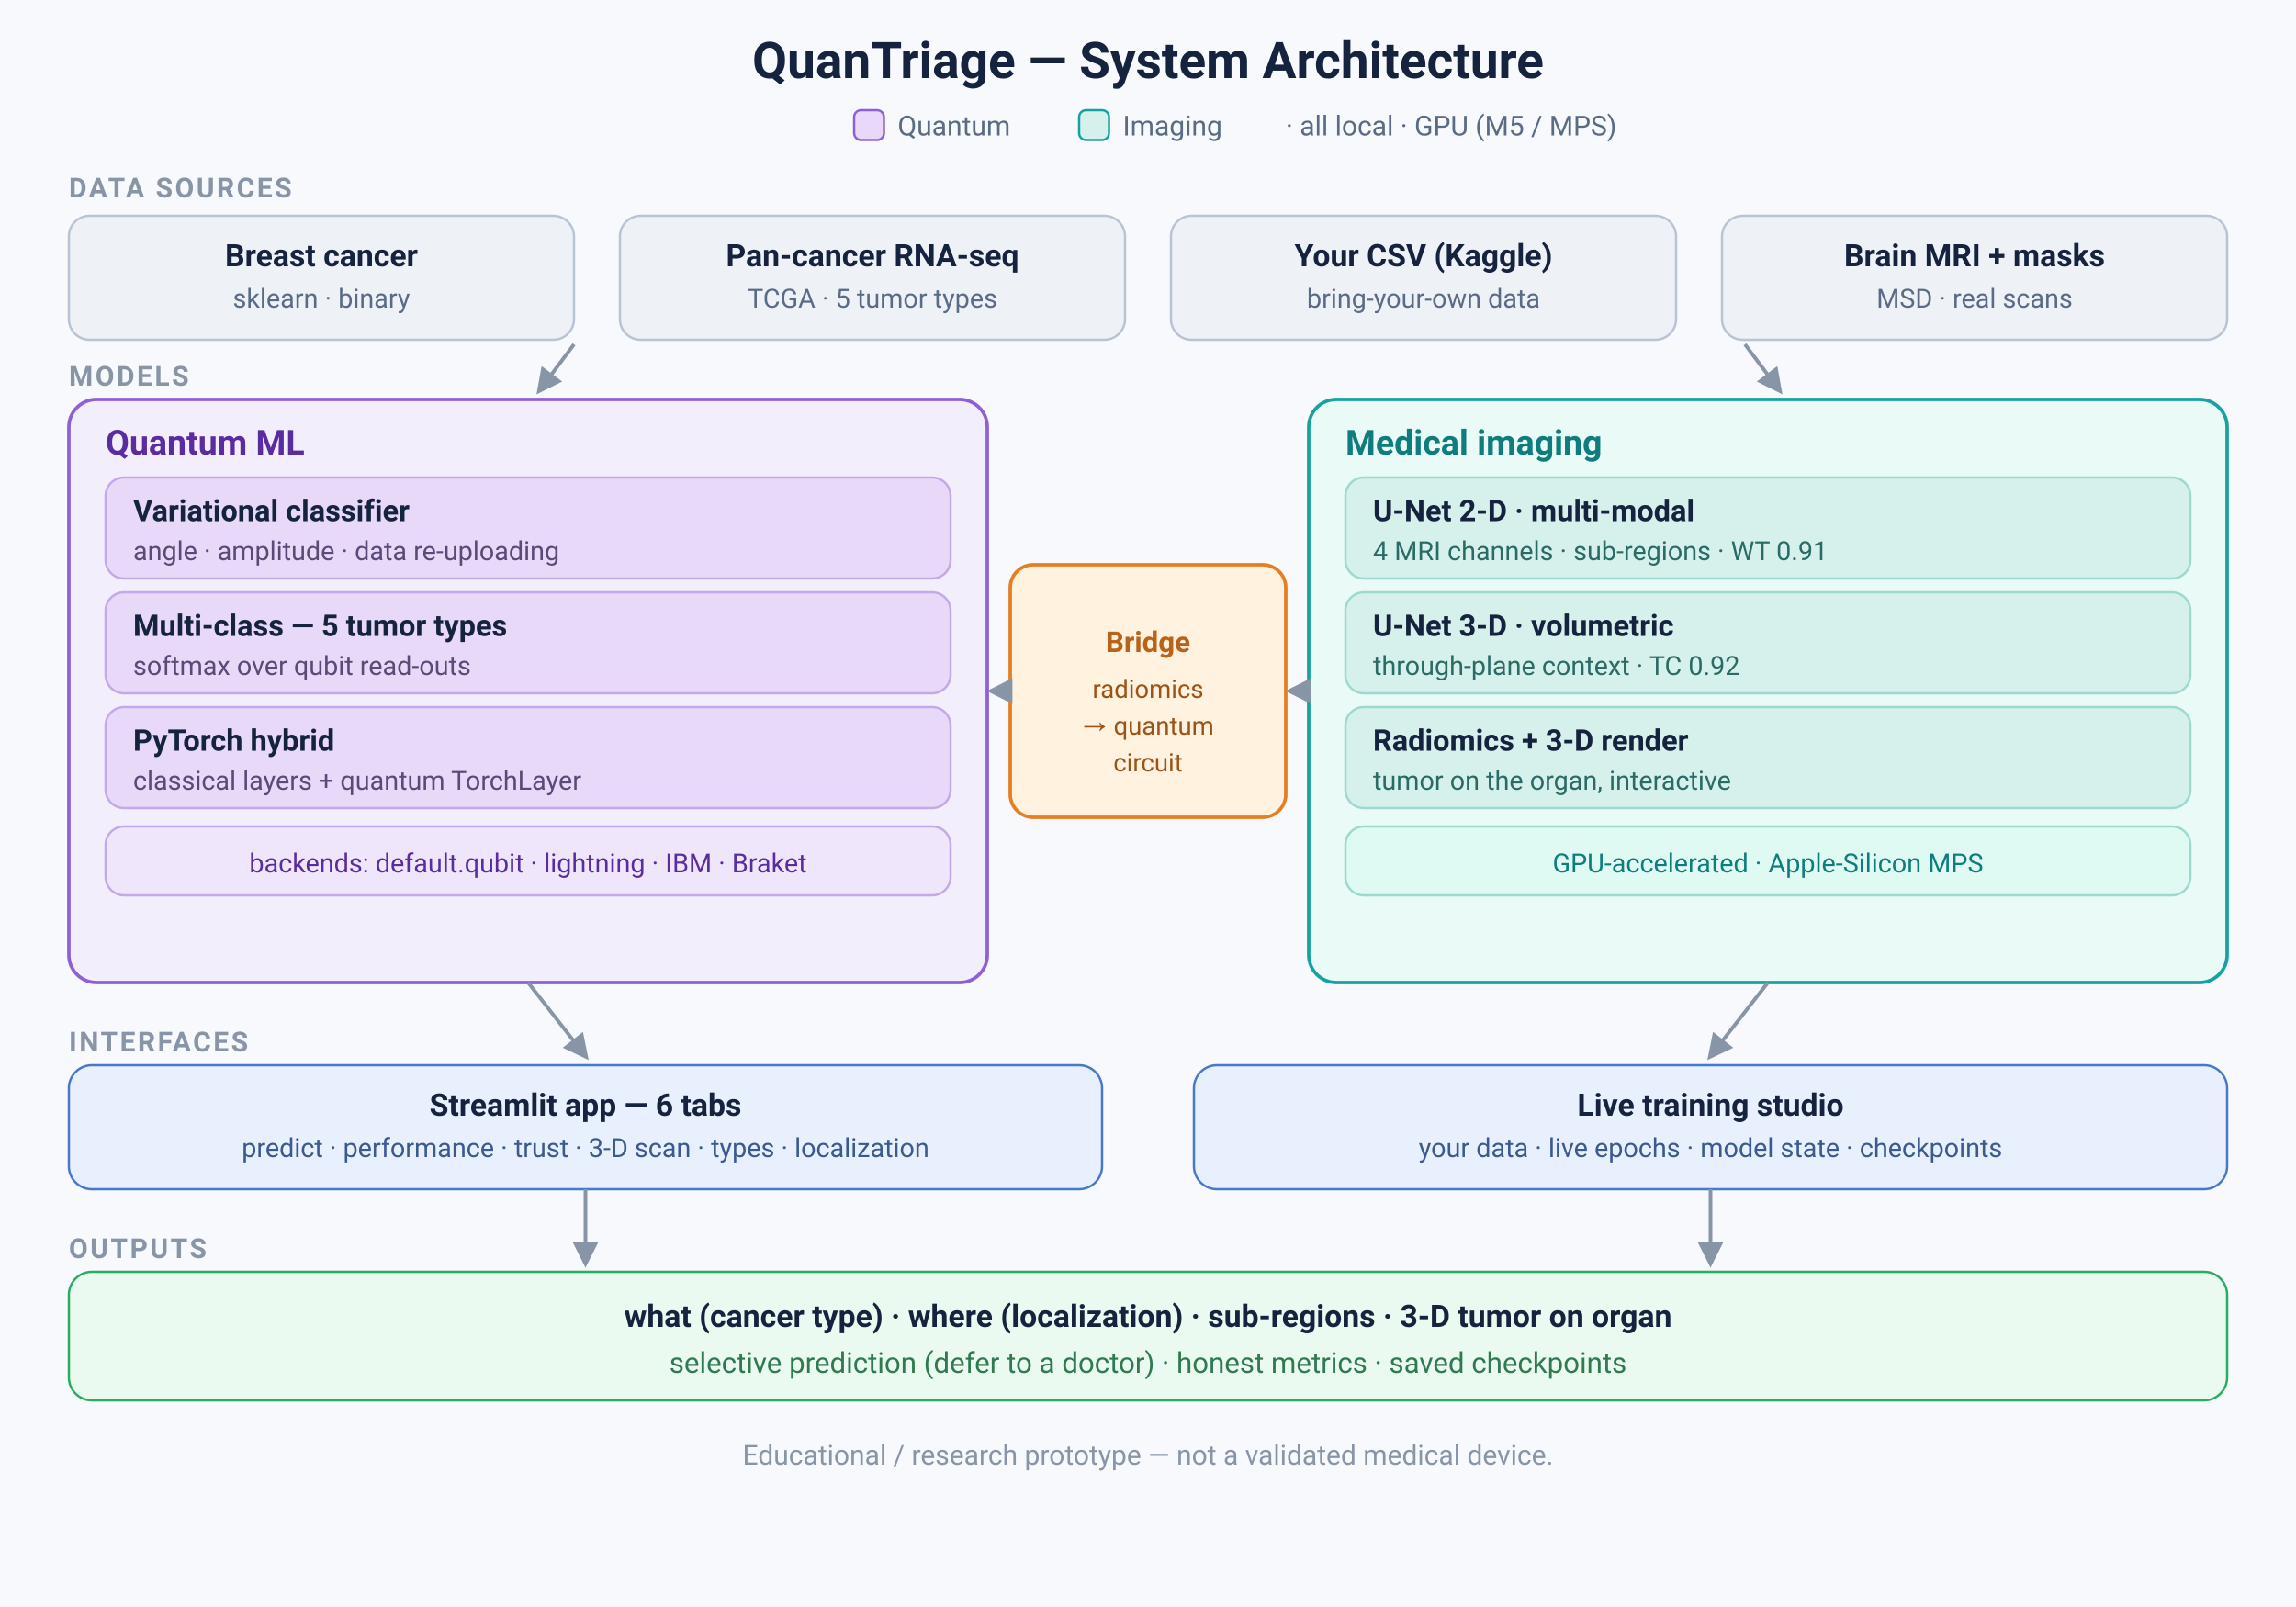
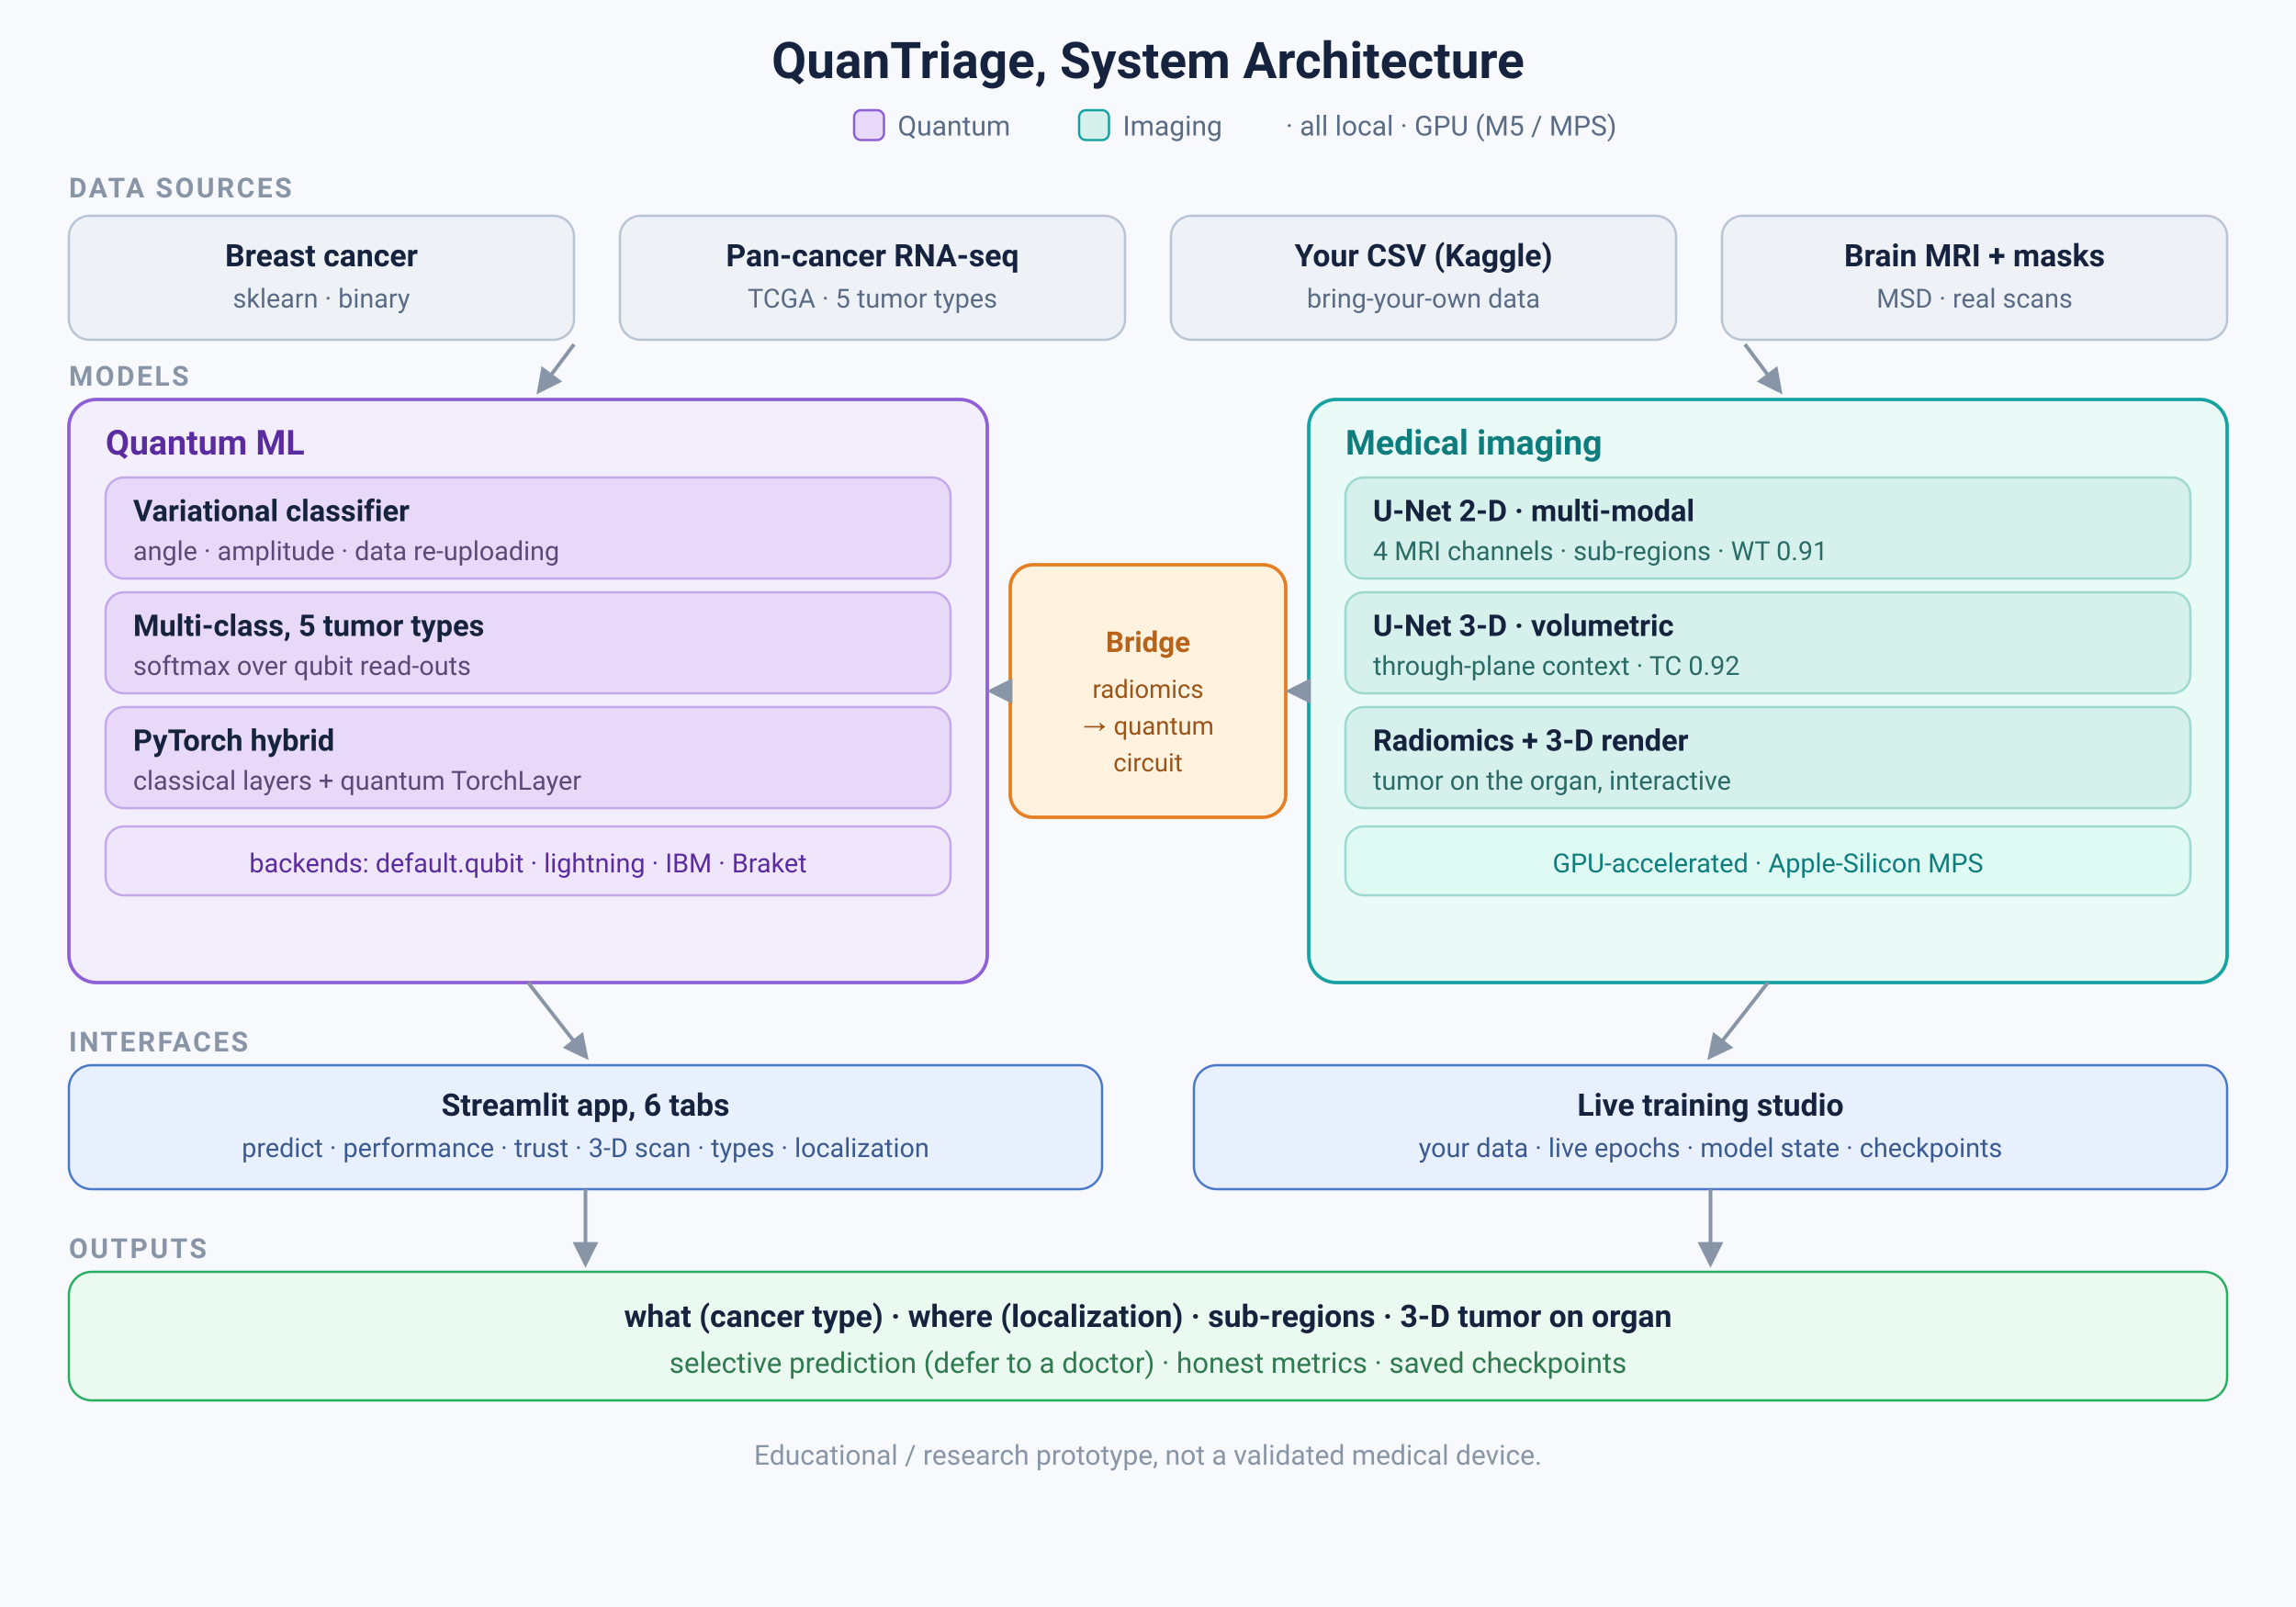
<svg xmlns="http://www.w3.org/2000/svg" viewBox="0 0 1000 700" role="img" font-family="-apple-system,Segoe UI,Roboto,Helvetica,Arial,sans-serif">
  <defs>
    <marker id="ah" viewBox="0 0 10 10" refX="8" refY="5" markerWidth="7" markerHeight="7" orient="auto-start-reverse">
      <path d="M0 0L10 5L0 10z" fill="#8895a7" />
    </marker>
  </defs>
  <rect x="0" y="0" width="1000" height="700" fill="#f7f9fc" />
-   <text x="500" y="34" text-anchor="middle" font-size="22" font-weight="700" fill="#16233f">QuanTriage — System Architecture</text>
+   <text x="500" y="34" text-anchor="middle" font-size="22" font-weight="700" fill="#16233f">QuanTriage, System Architecture</text>
  <g font-size="12" fill="#5a6b85">
    <rect x="372" y="48" width="13" height="13" rx="3" fill="#e7d9f7" stroke="#8e5fd6" />
    <text x="391" y="59">Quantum</text>
    <rect x="470" y="48" width="13" height="13" rx="3" fill="#d6f0ec" stroke="#17a2a2" />
    <text x="489" y="59">Imaging</text>
    <text x="560" y="59">·  all local · GPU (M5 / MPS)</text>
  </g>
  <text x="30" y="86" font-size="12" font-weight="700" fill="#8895a7" letter-spacing="1">DATA SOURCES</text>
  <g font-size="13.5" fill="#16233f">
    <g>
      <rect x="30" y="94" width="220" height="54" rx="9" fill="#eef2f7" stroke="#b8c4d4" />
      <text x="140" y="116" text-anchor="middle" font-weight="600">Breast cancer</text>
      <text x="140" y="134" text-anchor="middle" font-size="11.5" fill="#5a6b85">sklearn · binary</text>
    </g>
    <g>
      <rect x="270" y="94" width="220" height="54" rx="9" fill="#eef2f7" stroke="#b8c4d4" />
      <text x="380" y="116" text-anchor="middle" font-weight="600">Pan-cancer RNA-seq</text>
      <text x="380" y="134" text-anchor="middle" font-size="11.5" fill="#5a6b85">TCGA · 5 tumor types</text>
    </g>
    <g>
      <rect x="510" y="94" width="220" height="54" rx="9" fill="#eef2f7" stroke="#b8c4d4" />
      <text x="620" y="116" text-anchor="middle" font-weight="600">Your CSV (Kaggle)</text>
      <text x="620" y="134" text-anchor="middle" font-size="11.5" fill="#5a6b85">bring-your-own data</text>
    </g>
    <g>
      <rect x="750" y="94" width="220" height="54" rx="9" fill="#eef2f7" stroke="#b8c4d4" />
      <text x="860" y="116" text-anchor="middle" font-weight="600">Brain MRI + masks</text>
      <text x="860" y="134" text-anchor="middle" font-size="11.5" fill="#5a6b85">MSD · real scans</text>
    </g>
  </g>
  <line x1="250" y1="150" x2="235" y2="170" stroke="#8895a7" stroke-width="1.6" marker-end="url(#ah)" />
  <line x1="760" y1="150" x2="775" y2="170" stroke="#8895a7" stroke-width="1.6" marker-end="url(#ah)" />
  <text x="30" y="168" font-size="12" font-weight="700" fill="#8895a7" letter-spacing="1">MODELS</text>
  <rect x="30" y="174" width="400" height="254" rx="12" fill="#f3eefb" stroke="#8e5fd6" stroke-width="1.5" />
  <text x="46" y="198" font-size="15" font-weight="700" fill="#5b2ca0">Quantum ML</text>
  <g font-size="13" fill="#16233f">
    <rect x="46" y="208" width="368" height="44" rx="8" fill="#e7d9f7" stroke="#c4a8ea" />
    <text x="58" y="227" font-weight="600">Variational classifier</text>
    <text x="58" y="244" font-size="11.5" fill="#5a4a78">angle · amplitude · data re-uploading</text>
    <rect x="46" y="258" width="368" height="44" rx="8" fill="#e7d9f7" stroke="#c4a8ea" />
-     <text x="58" y="277" font-weight="600">Multi-class — 5 tumor types</text>
+     <text x="58" y="277" font-weight="600">Multi-class, 5 tumor types</text>
    <text x="58" y="294" font-size="11.5" fill="#5a4a78">softmax over qubit read-outs</text>
    <rect x="46" y="308" width="368" height="44" rx="8" fill="#e7d9f7" stroke="#c4a8ea" />
    <text x="58" y="327" font-weight="600">PyTorch hybrid</text>
    <text x="58" y="344" font-size="11.5" fill="#5a4a78">classical layers + quantum TorchLayer</text>
    <rect x="46" y="360" width="368" height="30" rx="8" fill="#efe6fb" stroke="#c4a8ea" />
    <text x="230" y="380" text-anchor="middle" font-size="11.5" fill="#5b2ca0">backends: default.qubit · lightning · IBM · Braket</text>
  </g>
  <rect x="570" y="174" width="400" height="254" rx="12" fill="#eafaf7" stroke="#17a2a2" stroke-width="1.5" />
  <text x="586" y="198" font-size="15" font-weight="700" fill="#0f7d7d">Medical imaging</text>
  <g font-size="13" fill="#16233f">
    <rect x="586" y="208" width="368" height="44" rx="8" fill="#d6f0ec" stroke="#9ed9d0" />
    <text x="598" y="227" font-weight="600">U-Net 2-D · multi-modal</text>
    <text x="598" y="244" font-size="11.5" fill="#2a6b66">4 MRI channels · sub-regions · WT 0.91</text>
    <rect x="586" y="258" width="368" height="44" rx="8" fill="#d6f0ec" stroke="#9ed9d0" />
    <text x="598" y="277" font-weight="600">U-Net 3-D · volumetric</text>
    <text x="598" y="294" font-size="11.5" fill="#2a6b66">through-plane context · TC 0.92</text>
    <rect x="586" y="308" width="368" height="44" rx="8" fill="#d6f0ec" stroke="#9ed9d0" />
    <text x="598" y="327" font-weight="600">Radiomics + 3-D render</text>
    <text x="598" y="344" font-size="11.5" fill="#2a6b66">tumor on the organ, interactive</text>
    <rect x="586" y="360" width="368" height="30" rx="8" fill="#defaf3" stroke="#9ed9d0" />
    <text x="770" y="380" text-anchor="middle" font-size="11.5" fill="#0f7d7d">GPU-accelerated · Apple-Silicon MPS</text>
  </g>
  <rect x="440" y="246" width="120" height="110" rx="10" fill="#fff3e0" stroke="#e67e22" stroke-width="1.5" />
  <text x="500" y="284" text-anchor="middle" font-size="12.5" font-weight="700" fill="#b8631a">Bridge</text>
  <text x="500" y="304" text-anchor="middle" font-size="11" fill="#9a5418">radiomics</text>
  <text x="500" y="320" text-anchor="middle" font-size="11" fill="#9a5418">→ quantum</text>
  <text x="500" y="336" text-anchor="middle" font-size="11" fill="#9a5418">circuit</text>
  <line x1="570" y1="301" x2="562" y2="301" stroke="#8895a7" stroke-width="1.6" marker-end="url(#ah)" />
  <line x1="440" y1="301" x2="432" y2="301" stroke="#8895a7" stroke-width="1.6" marker-end="url(#ah)" />
  <line x1="230" y1="428" x2="255" y2="460" stroke="#8895a7" stroke-width="1.6" marker-end="url(#ah)" />
  <line x1="770" y1="428" x2="745" y2="460" stroke="#8895a7" stroke-width="1.6" marker-end="url(#ah)" />
  <text x="30" y="458" font-size="12" font-weight="700" fill="#8895a7" letter-spacing="1">INTERFACES</text>
  <g font-size="13.5" fill="#16233f">
    <rect x="30" y="464" width="450" height="54" rx="10" fill="#e8f0fe" stroke="#4a78c8" />
-     <text x="255" y="486" text-anchor="middle" font-weight="600">Streamlit app — 6 tabs</text>
+     <text x="255" y="486" text-anchor="middle" font-weight="600">Streamlit app, 6 tabs</text>
    <text x="255" y="504" text-anchor="middle" font-size="11.5" fill="#3a5a90">predict · performance · trust · 3-D scan · types · localization</text>
    <rect x="520" y="464" width="450" height="54" rx="10" fill="#e8f0fe" stroke="#4a78c8" />
    <text x="745" y="486" text-anchor="middle" font-weight="600">Live training studio</text>
    <text x="745" y="504" text-anchor="middle" font-size="11.5" fill="#3a5a90">your data · live epochs · model state · checkpoints</text>
  </g>
  <line x1="255" y1="518" x2="255" y2="550" stroke="#8895a7" stroke-width="1.6" marker-end="url(#ah)" />
  <line x1="745" y1="518" x2="745" y2="550" stroke="#8895a7" stroke-width="1.6" marker-end="url(#ah)" />
  <text x="30" y="548" font-size="12" font-weight="700" fill="#8895a7" letter-spacing="1">OUTPUTS</text>
  <rect x="30" y="554" width="940" height="56" rx="10" fill="#eafaf0" stroke="#27ae60" />
  <text x="500" y="578" text-anchor="middle" font-size="13.5" font-weight="600" fill="#16233f">what (cancer type) · where (localization) · sub-regions · 3-D tumor on organ</text>
  <text x="500" y="598" text-anchor="middle" font-size="12.5" fill="#2f7a4f">selective prediction (defer to a doctor) · honest metrics · saved checkpoints</text>
-   <text x="500" y="638" text-anchor="middle" font-size="12" fill="#8895a7">Educational / research prototype — not a validated medical device.</text>
+   <text x="500" y="638" text-anchor="middle" font-size="12" fill="#8895a7">Educational / research prototype, not a validated medical device.</text>
</svg>
